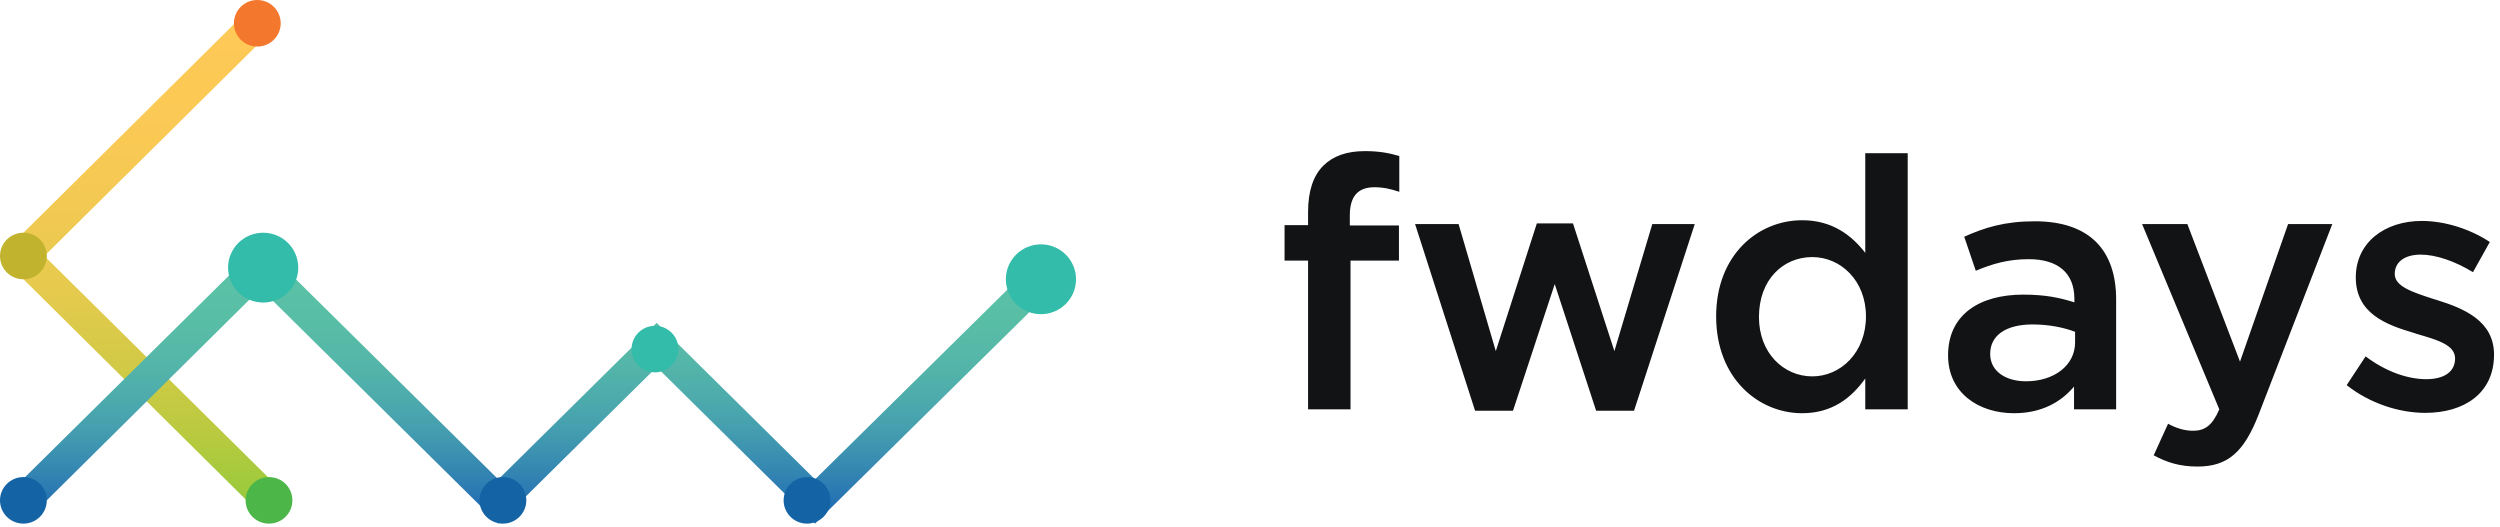
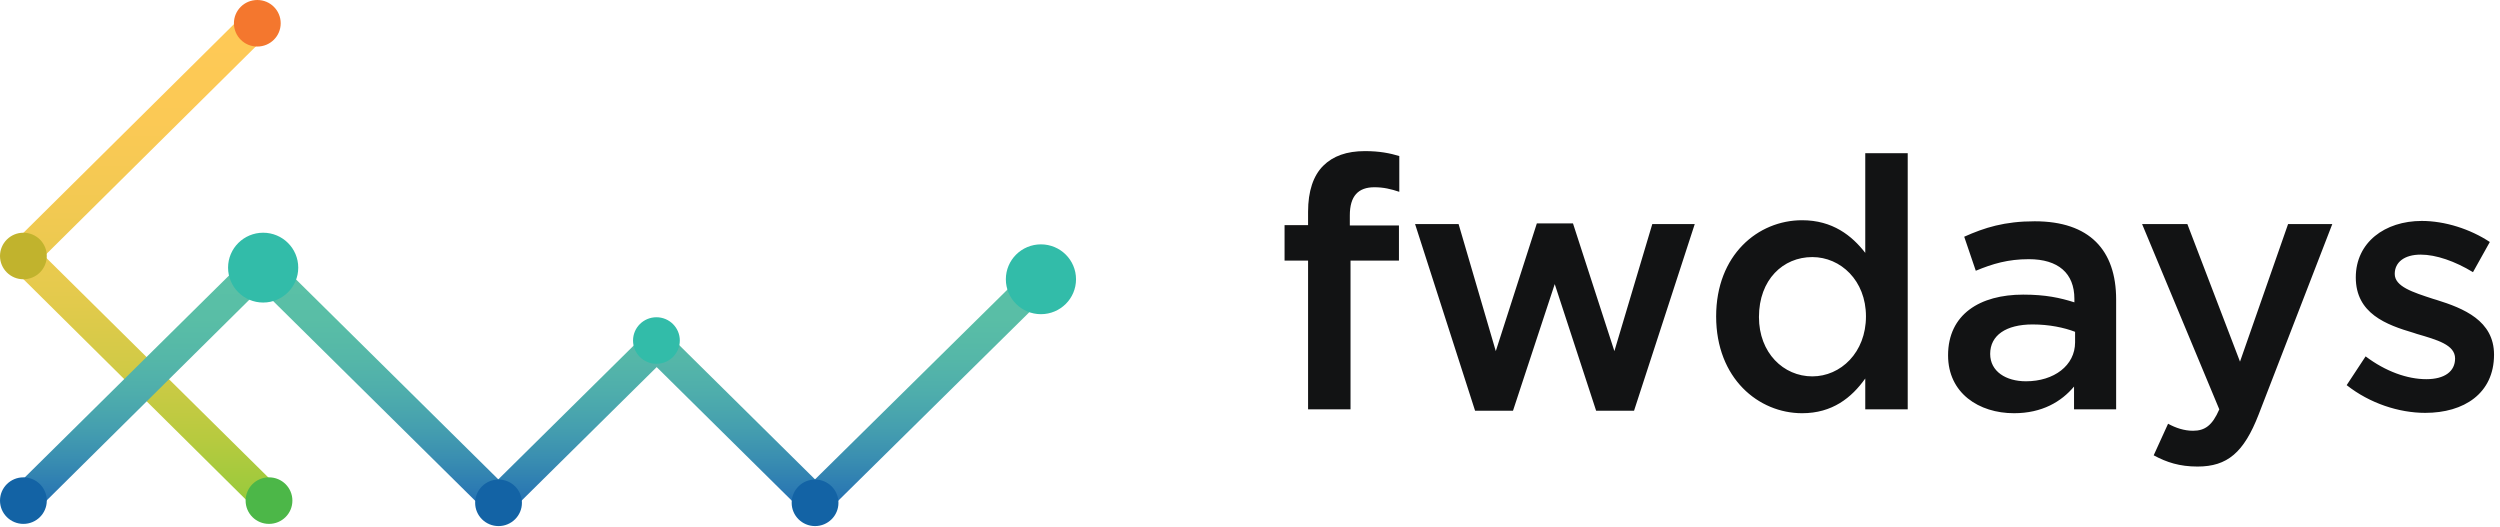
- <svg xmlns="http://www.w3.org/2000/svg" width="171px" height="36px" viewBox="0 0 171 36" version="1.1">
+ <svg xmlns="http://www.w3.org/2000/svg" width="171" height="36" viewBox="0 0 171 36">
  <defs>
-     <linearGradient x1="49.955%" y1="99.326%" x2="49.955%" y2="0.029%" id="linearGradient-1">
-       <stop stop-color="#9ACA3C" offset="0%" />
-       <stop stop-color="#B7CA3F" offset="11.95%" />
-       <stop stop-color="#D1CA46" offset="26.87%" />
-       <stop stop-color="#E5CA4D" offset="42.57%" />
-       <stop stop-color="#F2C952" offset="59.19%" />
-       <stop stop-color="#FBC955" offset="77.37%" />
-       <stop stop-color="#FFC956" offset="100%" />
+     <linearGradient id="logo_header-a" x1="49.955%" x2="49.955%" y1="99.326%" y2=".029%">
+       <stop offset="0%" stop-color="#9ACA3C" />
+       <stop offset="11.95%" stop-color="#B7CA3F" />
+       <stop offset="26.87%" stop-color="#D1CA46" />
+       <stop offset="42.57%" stop-color="#E5CA4D" />
+       <stop offset="59.19%" stop-color="#F2C952" />
+       <stop offset="77.37%" stop-color="#FBC955" />
+       <stop offset="100%" stop-color="#FFC956" />
    </linearGradient>
-     <linearGradient x1="49.994%" y1="95.823%" x2="49.994%" y2="8.903%" id="linearGradient-2">
-       <stop stop-color="#1F6AB4" offset="0%" />
-       <stop stop-color="#2B79B2" offset="8.372%" />
-       <stop stop-color="#398DB1" offset="21.22%" />
-       <stop stop-color="#459FAF" offset="34.67%" />
-       <stop stop-color="#4EADAC" offset="48.71%" />
-       <stop stop-color="#55B7A8" offset="63.56%" />
-       <stop stop-color="#59BEA6" offset="79.79%" />
-       <stop stop-color="#5AC1A6" offset="100%" />
+     <linearGradient id="logo_header-b" x1="49.994%" x2="49.994%" y1="95.823%" y2="8.903%">
+       <stop offset="0%" stop-color="#1F6AB4" />
+       <stop offset="8.372%" stop-color="#2B79B2" />
+       <stop offset="21.22%" stop-color="#398DB1" />
+       <stop offset="34.67%" stop-color="#459FAF" />
+       <stop offset="48.71%" stop-color="#4EADAC" />
+       <stop offset="63.56%" stop-color="#55B7A8" />
+       <stop offset="79.79%" stop-color="#59BEA6" />
+       <stop offset="100%" stop-color="#5AC1A6" />
    </linearGradient>
  </defs>
-   <g id="Large" stroke="none" stroke-width="1" fill="none" fill-rule="evenodd">
-     <g id="Home-v2" transform="translate(-17, -18)">
-       <g id="Group-2" transform="translate(0, 5)">
-         <g id="logo_header" transform="translate(17, 13)">
-           <path d="M89.472,28 L92.376,28 L92.376,17.824 L95.688,17.824 L95.688,15.424 L92.328,15.424 L92.328,14.728 C92.328,13.408 92.904,12.808 94.008,12.808 C94.632,12.808 95.136,12.928 95.712,13.12 L95.712,10.672 C95.064,10.48 94.368,10.336 93.36,10.336 C92.112,10.336 91.176,10.672 90.504,11.344 C89.832,12.016 89.472,13.072 89.472,14.488 L89.472,15.4 L87.864,15.4 L87.864,17.824 L89.472,17.824 L89.472,28 Z M100.896,28.096 L103.488,28.096 L106.344,19.432 L109.176,28.096 L111.768,28.096 L115.92,15.328 L113.016,15.328 L110.424,24.016 L107.592,15.28 L105.12,15.28 L102.312,24.016 L99.768,15.328 L96.792,15.328 L100.896,28.096 Z M123.264,28.264 C120.288,28.264 117.384,25.888 117.384,21.64 C117.384,17.44 120.24,15.064 123.264,15.064 C125.352,15.064 126.672,16.12 127.584,17.296 L127.584,10.48 L130.488,10.48 L130.488,28 L127.584,28 L127.584,25.888 C126.648,27.208 125.328,28.264 123.264,28.264 Z M123.96,25.744 C125.904,25.744 127.632,24.112 127.632,21.64 C127.632,19.192 125.904,17.584 123.96,17.584 C121.968,17.584 120.312,19.12 120.312,21.688 C120.312,24.136 121.992,25.744 123.96,25.744 Z M144.744,28 L141.864,28 L141.864,26.44 C141,27.472 139.68,28.264 137.76,28.264 C135.36,28.264 133.248,26.896 133.248,24.304 C133.248,21.496 135.432,20.152 138.384,20.152 C139.92,20.152 140.904,20.368 141.888,20.68 L141.888,20.44 C141.888,18.688 140.784,17.728 138.768,17.728 C137.352,17.728 136.296,18.04 135.144,18.52 L134.352,16.192 C135.744,15.568 137.112,15.136 139.176,15.136 C142.92,15.136 144.744,17.104 144.744,20.488 L144.744,28 Z M141.936,23.416 L141.936,22.696 C141.192,22.408 140.16,22.192 139.032,22.192 C137.208,22.192 136.128,22.936 136.128,24.208 C136.128,25.408 137.208,26.08 138.576,26.08 C140.496,26.08 141.936,25 141.936,23.416 Z M150.312,31.912 C152.352,31.912 153.48,30.952 154.488,28.36 L159.528,15.328 L156.504,15.328 L153.216,24.736 L149.616,15.328 L146.52,15.328 L151.8,28 C151.32,29.104 150.816,29.464 150,29.464 C149.4,29.464 148.824,29.272 148.296,28.984 L147.312,31.144 C148.2,31.624 149.088,31.912 150.312,31.912 Z M165.888,28.24 C168.528,28.24 170.592,26.92 170.592,24.256 C170.592,21.928 168.504,21.088 166.656,20.512 C166.584,20.488 166.488,20.464 166.416,20.44 C165.024,19.984 163.8,19.6 163.8,18.736 C163.8,17.944 164.448,17.416 165.576,17.416 C166.632,17.416 167.928,17.872 169.152,18.616 L170.304,16.552 C168.96,15.664 167.232,15.112 165.648,15.112 C163.128,15.112 161.136,16.576 161.136,18.976 C161.136,21.448 163.224,22.216 165.096,22.768 L165.312,22.84 C166.704,23.248 167.928,23.584 167.928,24.52 C167.928,25.408 167.208,25.936 165.96,25.936 C164.664,25.936 163.176,25.408 161.808,24.376 L160.512,26.344 C162.096,27.592 164.088,28.24 165.888,28.24 Z" id="fwdays" fill="#121314" />
-           <polygon id="Shape" fill="url(#linearGradient-1)" points="16.867 34.224 0 17.51 16.867 0.796 18.4 2.284 3.035 17.51 18.4 32.705" />
-           <polygon id="Shape" fill="url(#linearGradient-2)" points="55.747 35.816 44.916 25.11 34.084 35.816 17.821 19.742 2.347 35.067 0.8 33.538 17.821 16.714 34.084 32.789 44.916 22.083 55.747 32.789 71.253 17.495 72.8 18.993" />
-           <path d="M19.2,1.592 C19.2,2.473 18.486,3.184 17.6,3.184 C16.714,3.184 16,2.473 16,1.592 C16,0.711 16.714,0 17.6,0 C18.486,0 19.2,0.711 19.2,1.592 L19.2,1.592 Z" id="Shape" fill="#F4772E" />
-           <ellipse id="Oval" fill="#C1B32D" cx="1.6" cy="17.51" rx="1.6" ry="1.592" />
-           <ellipse id="Oval" fill="#1363A5" cx="1.6" cy="34.224" rx="1.6" ry="1.592" />
-           <ellipse id="Oval" fill="#32BCA9" cx="18" cy="18.306" rx="2.4" ry="2.388" />
-           <ellipse id="Oval" fill="#1363A5" cx="34.4" cy="34.224" rx="1.6" ry="1.592" />
-           <ellipse id="Oval" fill="#32BCA9" cx="44.8" cy="23.878" rx="1.6" ry="1.592" />
-           <ellipse id="Oval" fill="#1363A5" cx="55.2" cy="34.224" rx="1.6" ry="1.592" />
-           <ellipse id="Oval" fill="#32BCA9" cx="71.2" cy="19.102" rx="2.4" ry="2.388" />
-           <path d="M20,34.224 C20,35.106 19.286,35.816 18.4,35.816 C17.514,35.816 16.8,35.106 16.8,34.224 C16.8,33.343 17.514,32.633 18.4,32.633 C19.286,32.633 20,33.343 20,34.224 L20,34.224 Z" id="Shape" fill="#4CB748" />
-         </g>
-       </g>
-     </g>
+   <g fill="none" fill-rule="evenodd">
+     <path fill="#121314" d="M89.472,28 L92.376,28 L92.376,17.824 L95.688,17.824 L95.688,15.424 L92.328,15.424 L92.328,14.728 C92.328,13.408 92.904,12.808 94.008,12.808 C94.632,12.808 95.136,12.928 95.712,13.12 L95.712,10.672 C95.064,10.48 94.368,10.336 93.36,10.336 C92.112,10.336 91.176,10.672 90.504,11.344 C89.832,12.016 89.472,13.072 89.472,14.488 L89.472,15.4 L87.864,15.4 L87.864,17.824 L89.472,17.824 L89.472,28 Z M100.896,28.096 L103.488,28.096 L106.344,19.432 L109.176,28.096 L111.768,28.096 L115.92,15.328 L113.016,15.328 L110.424,24.016 L107.592,15.28 L105.12,15.28 L102.312,24.016 L99.768,15.328 L96.792,15.328 L100.896,28.096 Z M123.264,28.264 C120.288,28.264 117.384,25.888 117.384,21.64 C117.384,17.44 120.24,15.064 123.264,15.064 C125.352,15.064 126.672,16.12 127.584,17.296 L127.584,10.48 L130.488,10.48 L130.488,28 L127.584,28 L127.584,25.888 C126.648,27.208 125.328,28.264 123.264,28.264 Z M123.96,25.744 C125.904,25.744 127.632,24.112 127.632,21.64 C127.632,19.192 125.904,17.584 123.96,17.584 C121.968,17.584 120.312,19.12 120.312,21.688 C120.312,24.136 121.992,25.744 123.96,25.744 Z M144.744,28 L141.864,28 L141.864,26.44 C141,27.472 139.68,28.264 137.76,28.264 C135.36,28.264 133.248,26.896 133.248,24.304 C133.248,21.496 135.432,20.152 138.384,20.152 C139.92,20.152 140.904,20.368 141.888,20.68 L141.888,20.44 C141.888,18.688 140.784,17.728 138.768,17.728 C137.352,17.728 136.296,18.04 135.144,18.52 L134.352,16.192 C135.744,15.568 137.112,15.136 139.176,15.136 C142.92,15.136 144.744,17.104 144.744,20.488 L144.744,28 Z M141.936,23.416 L141.936,22.696 C141.192,22.408 140.16,22.192 139.032,22.192 C137.208,22.192 136.128,22.936 136.128,24.208 C136.128,25.408 137.208,26.08 138.576,26.08 C140.496,26.08 141.936,25 141.936,23.416 Z M150.312,31.912 C152.352,31.912 153.48,30.952 154.488,28.36 L159.528,15.328 L156.504,15.328 L153.216,24.736 L149.616,15.328 L146.52,15.328 L151.8,28 C151.32,29.104 150.816,29.464 150,29.464 C149.4,29.464 148.824,29.272 148.296,28.984 L147.312,31.144 C148.2,31.624 149.088,31.912 150.312,31.912 Z M165.888,28.24 C168.528,28.24 170.592,26.92 170.592,24.256 C170.592,21.928 168.504,21.088 166.656,20.512 C166.584,20.488 166.488,20.464 166.416,20.44 C165.024,19.984 163.8,19.6 163.8,18.736 C163.8,17.944 164.448,17.416 165.576,17.416 C166.632,17.416 167.928,17.872 169.152,18.616 L170.304,16.552 C168.96,15.664 167.232,15.112 165.648,15.112 C163.128,15.112 161.136,16.576 161.136,18.976 C161.136,21.448 163.224,22.216 165.096,22.768 L165.312,22.84 C166.704,23.248 167.928,23.584 167.928,24.52 C167.928,25.408 167.208,25.936 165.96,25.936 C164.664,25.936 163.176,25.408 161.808,24.376 L160.512,26.344 C162.096,27.592 164.088,28.24 165.888,28.24 Z" />
+     <polygon fill="url(#logo_header-a)" points="16.867 34.224 0 17.51 16.867 .796 18.4 2.284 3.035 17.51 18.4 32.705" />
+     <polygon fill="url(#logo_header-b)" points="55.747 35.816 44.916 25.11 34.084 35.816 17.821 19.742 2.347 35.067 .8 33.538 17.821 16.714 34.084 32.789 44.916 22.083 55.747 32.789 71.253 17.495 72.8 18.993" />
+     <path fill="#F4772E" d="M19.2,1.592 C19.2,2.473 18.486,3.184 17.6,3.184 C16.714,3.184 16,2.473 16,1.592 C16,0.711 16.714,0 17.6,0 C18.486,0 19.2,0.711 19.2,1.592 L19.2,1.592 Z" />
+     <ellipse cx="1.6" cy="17.51" fill="#C1B32D" rx="1.6" ry="1.592" />
+     <ellipse cx="1.6" cy="34.242" fill="#1363A5" rx="1.6" ry="1.592" />
+     <ellipse cx="18" cy="18.306" fill="#32BCA9" rx="2.4" ry="2.388" />
+     <ellipse cx="34.1" cy="34.392" fill="#1363A5" rx="1.6" ry="1.592" />
+     <ellipse cx="44.9" cy="23.292" fill="#32BCA9" rx="1.6" ry="1.592" />
+     <ellipse cx="55.75" cy="34.392" fill="#1363A5" rx="1.6" ry="1.592" />
+     <ellipse cx="71.2" cy="19.102" fill="#32BCA9" rx="2.4" ry="2.388" />
+     <path fill="#4CB748" d="M20,34.242 C20,35.123 19.286,35.834 18.4,35.834 C17.514,35.834 16.8,35.123 16.8,34.242 C16.8,33.361 17.514,32.65 18.4,32.65 C19.286,32.65 20,33.361 20,34.242 L20,34.242 Z" />
  </g>
</svg>
